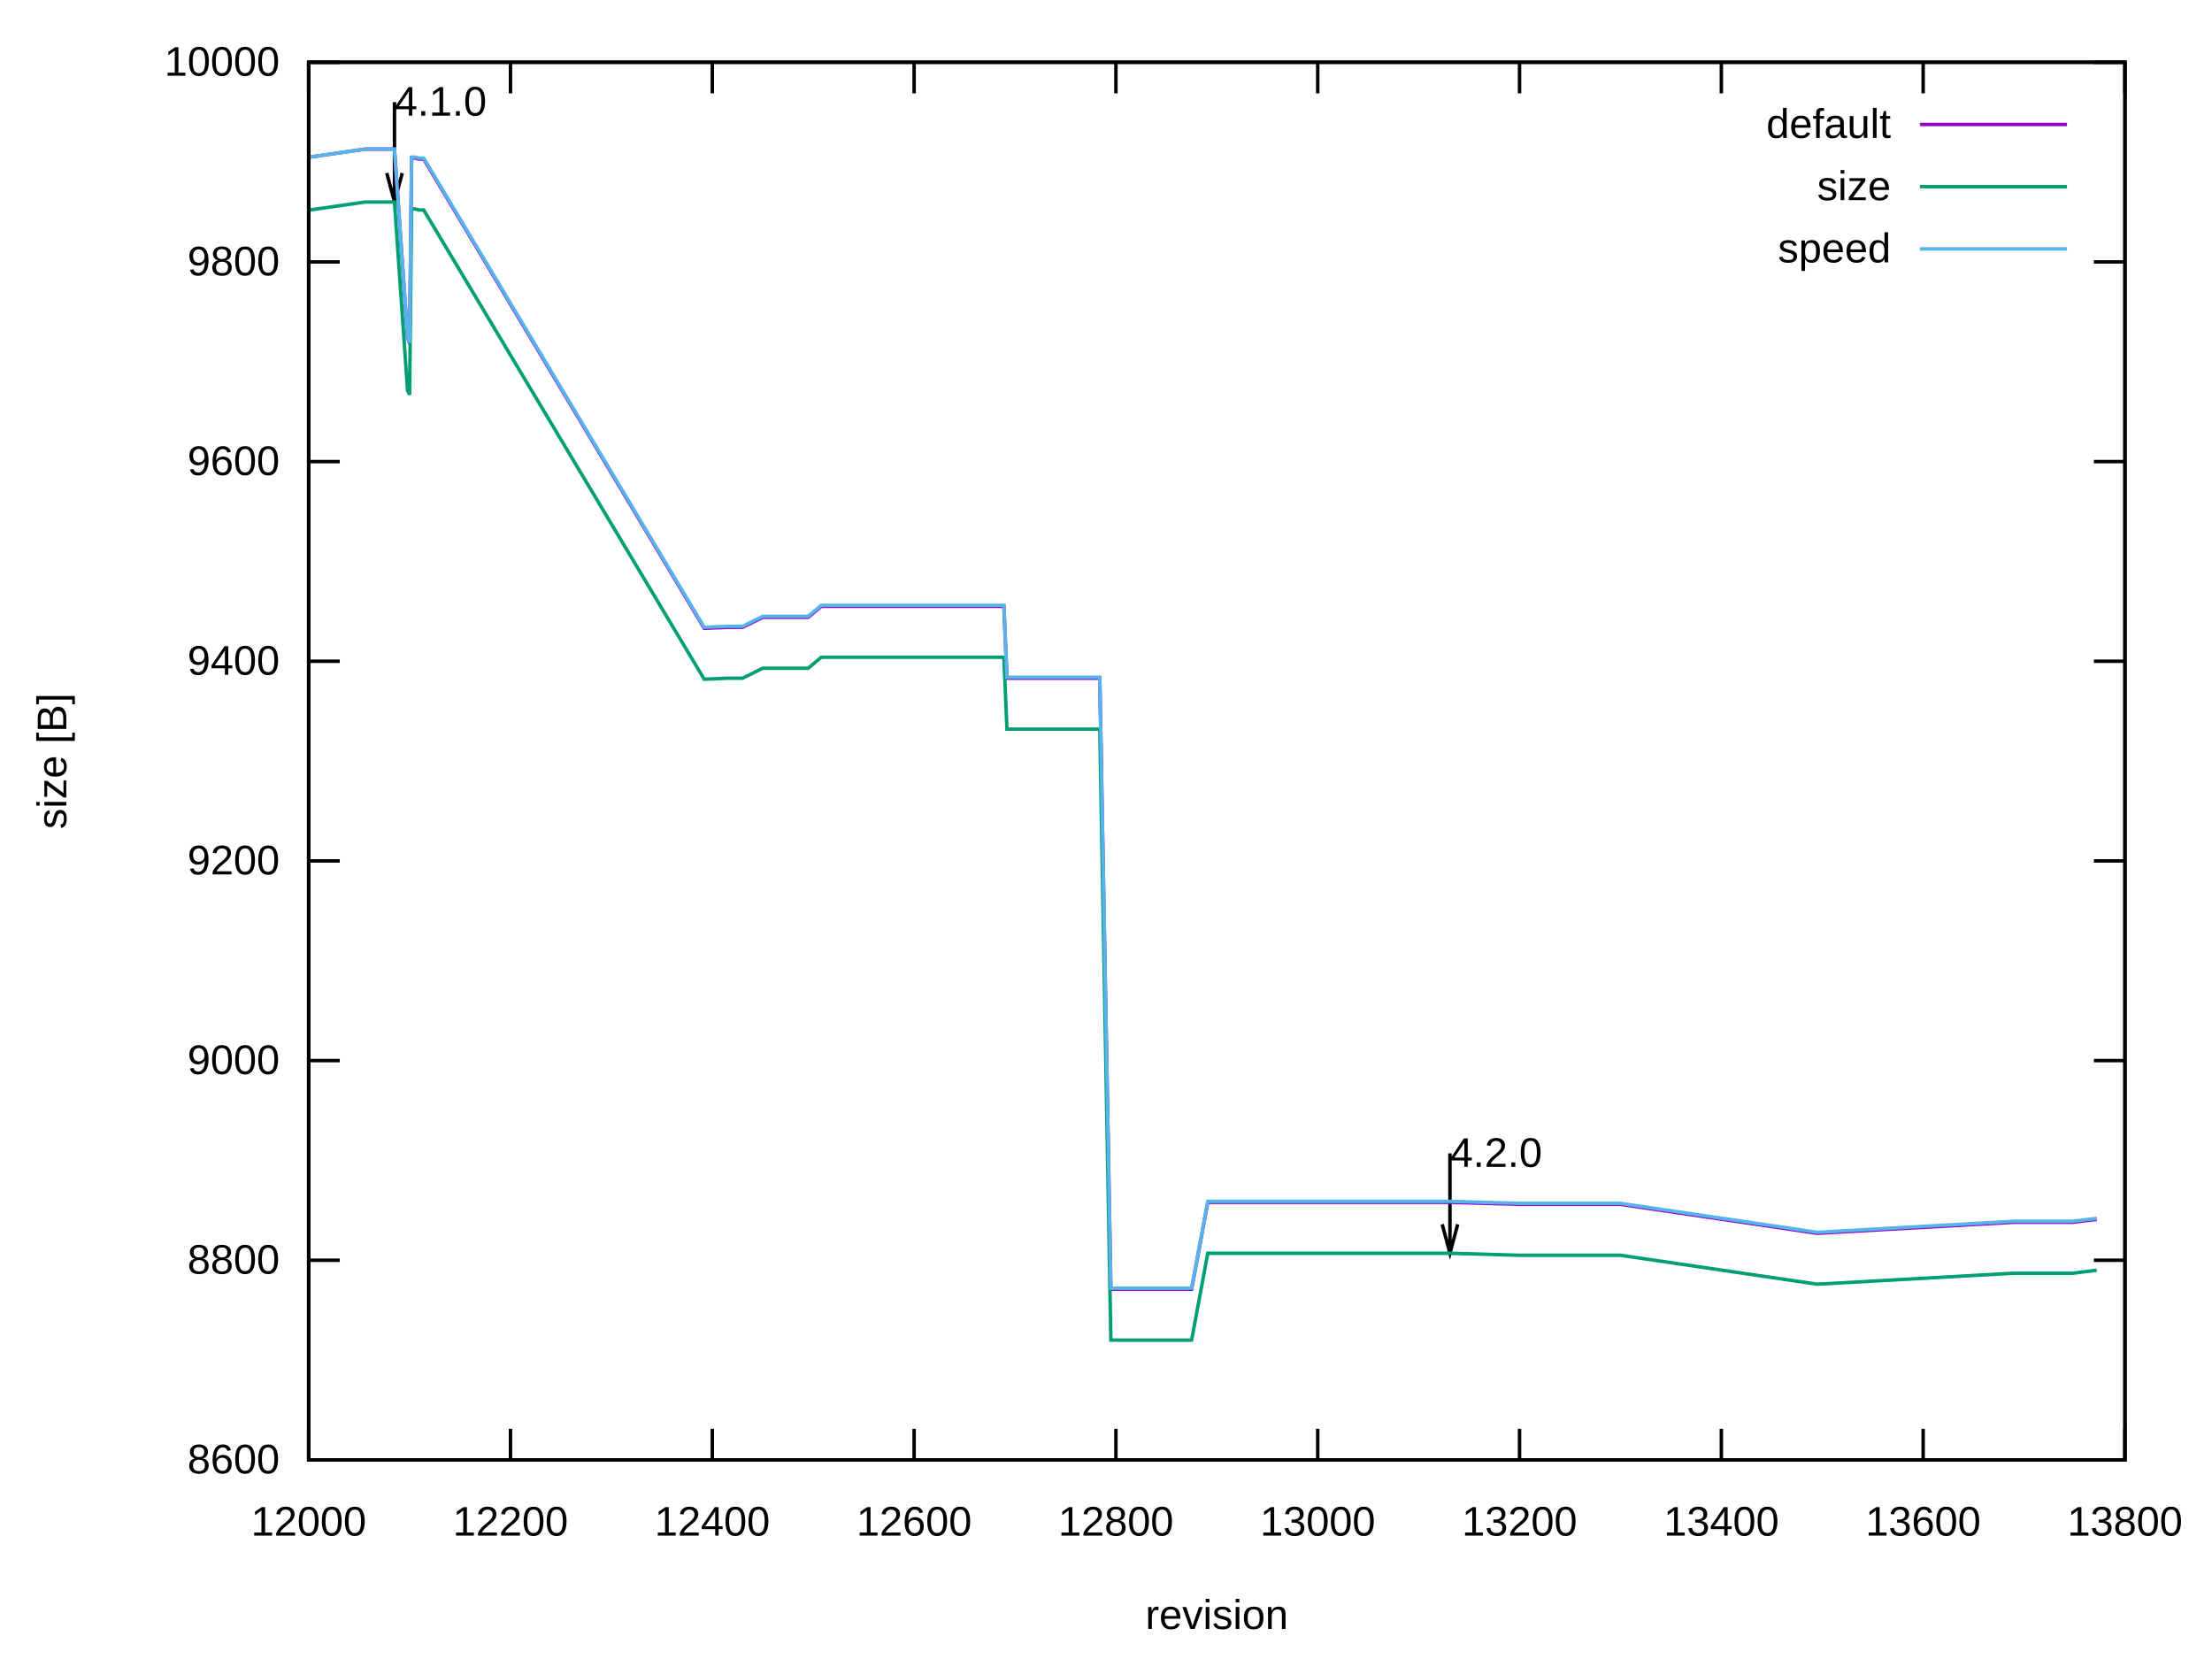
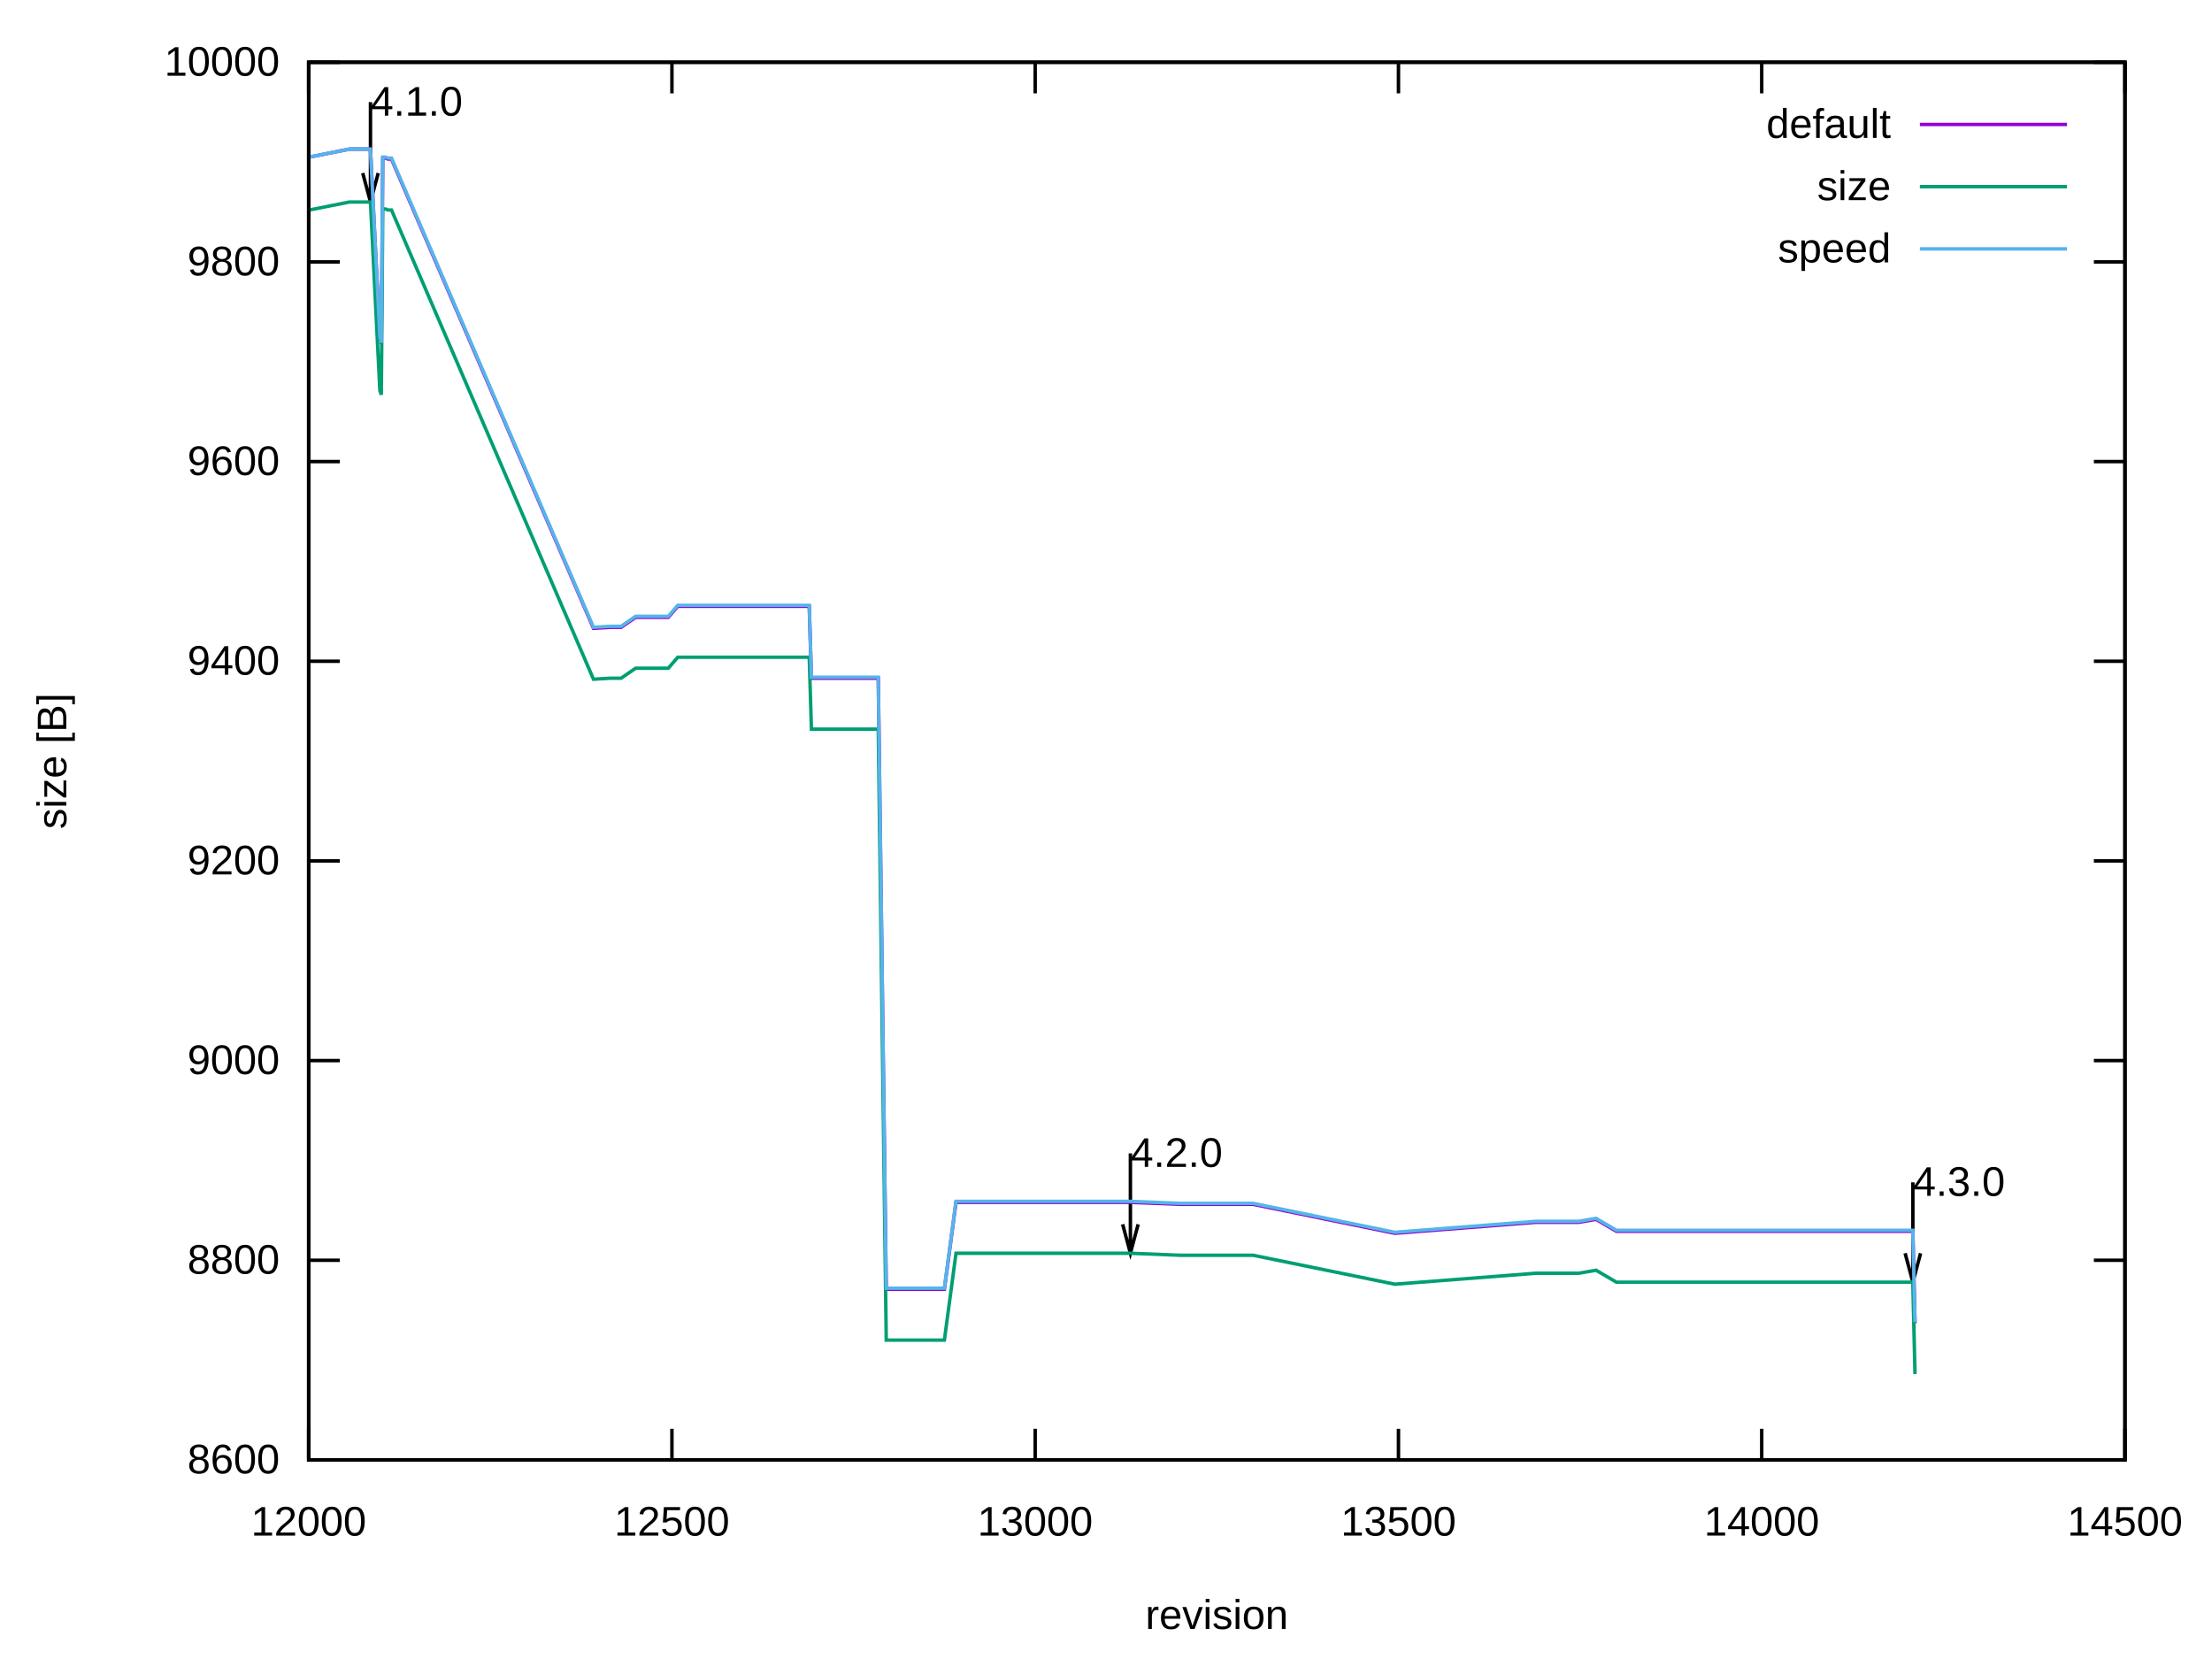
<svg xmlns="http://www.w3.org/2000/svg" xmlns:xlink="http://www.w3.org/1999/xlink" width="640" height="480" viewBox="0 0 640 480">
  <g id="gnuplot_canvas">
    <rect x="0" y="0" width="640" height="480" fill="none" />
    <defs>
      <circle id="gpDot" r="0.5" stroke-width="0.5" stroke="currentColor" />
      <path id="gpPt0" stroke-width="0.222" stroke="currentColor" d="M-1,0 h2 M0,-1 v2" />
      <path id="gpPt1" stroke-width="0.222" stroke="currentColor" d="M-1,-1 L1,1 M1,-1 L-1,1" />
      <path id="gpPt2" stroke-width="0.222" stroke="currentColor" d="M-1,0 L1,0 M0,-1 L0,1 M-1,-1 L1,1 M-1,1 L1,-1" />
      <rect id="gpPt3" stroke-width="0.222" stroke="currentColor" x="-1" y="-1" width="2" height="2" />
      <rect id="gpPt4" stroke-width="0.222" stroke="currentColor" fill="currentColor" x="-1" y="-1" width="2" height="2" />
      <circle id="gpPt5" stroke-width="0.222" stroke="currentColor" cx="0" cy="0" r="1" />
      <use xlink:href="#gpPt5" id="gpPt6" fill="currentColor" stroke="none" />
      <path id="gpPt7" stroke-width="0.222" stroke="currentColor" d="M0,-1.33 L-1.33,0.67 L1.33,0.67 z" />
      <use xlink:href="#gpPt7" id="gpPt8" fill="currentColor" stroke="none" />
      <use xlink:href="#gpPt7" id="gpPt9" stroke="currentColor" transform="rotate(180)" />
      <use xlink:href="#gpPt9" id="gpPt10" fill="currentColor" stroke="none" />
      <use xlink:href="#gpPt3" id="gpPt11" stroke="currentColor" transform="rotate(45)" />
      <use xlink:href="#gpPt11" id="gpPt12" fill="currentColor" stroke="none" />
      <path id="gpPt13" stroke-width="0.222" stroke="currentColor" d="M0,1.330 L1.265,0.411 L0.782,-1.067 L-0.782,-1.076 L-1.265,0.411 z" />
      <use xlink:href="#gpPt13" id="gpPt14" fill="currentColor" stroke="none" />
      <filter id="textbox" filterUnits="objectBoundingBox" x="0" y="0" height="1" width="1">
        <feFlood flood-color="white" flood-opacity="1" result="bgnd" />
        <feComposite in="SourceGraphic" in2="bgnd" operator="atop" />
      </filter>
      <filter id="greybox" filterUnits="objectBoundingBox" x="0" y="0" height="1" width="1">
        <feFlood flood-color="lightgrey" flood-opacity="1" result="grey" />
        <feComposite in="SourceGraphic" in2="grey" operator="atop" />
      </filter>
    </defs>
    <g fill="none" color="white" stroke="currentColor" stroke-width="1.00" stroke-linecap="butt" stroke-linejoin="miter">
</g>
    <g fill="none" color="black" stroke="currentColor" stroke-width="1.00" stroke-linecap="butt" stroke-linejoin="miter">
      <path stroke="black" d="M89.31,422.40 L98.31,422.40 M614.82,422.40 L605.82,422.40  " />
      <g transform="translate(80.92,426.30)" stroke="none" fill="black" font-family="Arial" font-size="12.00" text-anchor="end">
        <text>
          <tspan font-family="Arial"> 8600</tspan>
        </text>
      </g>
    </g>
    <g fill="none" color="black" stroke="currentColor" stroke-width="1.00" stroke-linecap="butt" stroke-linejoin="miter">
      <path stroke="black" d="M89.31,364.63 L98.31,364.63 M614.82,364.63 L605.82,364.63  " />
      <g transform="translate(80.92,368.53)" stroke="none" fill="black" font-family="Arial" font-size="12.00" text-anchor="end">
        <text>
          <tspan font-family="Arial"> 8800</tspan>
        </text>
      </g>
    </g>
    <g fill="none" color="black" stroke="currentColor" stroke-width="1.00" stroke-linecap="butt" stroke-linejoin="miter">
      <path stroke="black" d="M89.31,306.86 L98.31,306.86 M614.82,306.86 L605.82,306.86  " />
      <g transform="translate(80.92,310.76)" stroke="none" fill="black" font-family="Arial" font-size="12.00" text-anchor="end">
        <text>
          <tspan font-family="Arial"> 9000</tspan>
        </text>
      </g>
    </g>
    <g fill="none" color="black" stroke="currentColor" stroke-width="1.00" stroke-linecap="butt" stroke-linejoin="miter">
      <path stroke="black" d="M89.31,249.09 L98.31,249.09 M614.82,249.09 L605.82,249.09  " />
      <g transform="translate(80.92,252.99)" stroke="none" fill="black" font-family="Arial" font-size="12.00" text-anchor="end">
        <text>
          <tspan font-family="Arial"> 9200</tspan>
        </text>
      </g>
    </g>
    <g fill="none" color="black" stroke="currentColor" stroke-width="1.00" stroke-linecap="butt" stroke-linejoin="miter">
      <path stroke="black" d="M89.31,191.32 L98.31,191.32 M614.82,191.32 L605.82,191.32  " />
      <g transform="translate(80.92,195.22)" stroke="none" fill="black" font-family="Arial" font-size="12.00" text-anchor="end">
        <text>
          <tspan font-family="Arial"> 9400</tspan>
        </text>
      </g>
    </g>
    <g fill="none" color="black" stroke="currentColor" stroke-width="1.00" stroke-linecap="butt" stroke-linejoin="miter">
      <path stroke="black" d="M89.31,133.55 L98.31,133.55 M614.82,133.55 L605.82,133.55  " />
      <g transform="translate(80.92,137.45)" stroke="none" fill="black" font-family="Arial" font-size="12.00" text-anchor="end">
        <text>
          <tspan font-family="Arial"> 9600</tspan>
        </text>
      </g>
    </g>
    <g fill="none" color="black" stroke="currentColor" stroke-width="1.00" stroke-linecap="butt" stroke-linejoin="miter">
      <path stroke="black" d="M89.31,75.78 L98.31,75.78 M614.82,75.78 L605.82,75.78  " />
      <g transform="translate(80.92,79.68)" stroke="none" fill="black" font-family="Arial" font-size="12.00" text-anchor="end">
        <text>
          <tspan font-family="Arial"> 9800</tspan>
        </text>
      </g>
    </g>
    <g fill="none" color="black" stroke="currentColor" stroke-width="1.00" stroke-linecap="butt" stroke-linejoin="miter">
      <path stroke="black" d="M89.31,18.01 L98.31,18.01 M614.82,18.01 L605.82,18.01  " />
      <g transform="translate(80.92,21.91)" stroke="none" fill="black" font-family="Arial" font-size="12.00" text-anchor="end">
        <text>
          <tspan font-family="Arial"> 10000</tspan>
        </text>
      </g>
    </g>
    <g fill="none" color="black" stroke="currentColor" stroke-width="1.00" stroke-linecap="butt" stroke-linejoin="miter">
      <path stroke="black" d="M89.31,422.40 L89.31,413.40 M89.31,18.01 L89.31,27.01  " />
      <g transform="translate(89.31,444.30)" stroke="none" fill="black" font-family="Arial" font-size="12.00" text-anchor="middle">
        <text>
          <tspan font-family="Arial"> 12000</tspan>
        </text>
      </g>
    </g>
    <g fill="none" color="black" stroke="currentColor" stroke-width="1.00" stroke-linecap="butt" stroke-linejoin="miter">
-       <path stroke="black" d="M147.70,422.40 L147.70,413.40 M147.70,18.01 L147.70,27.01  " />
-       <g transform="translate(147.70,444.30)" stroke="none" fill="black" font-family="Arial" font-size="12.00" text-anchor="middle">
-         <text>
-           <tspan font-family="Arial"> 12200</tspan>
-         </text>
-       </g>
-     </g>
-     <g fill="none" color="black" stroke="currentColor" stroke-width="1.00" stroke-linecap="butt" stroke-linejoin="miter">
-       <path stroke="black" d="M206.09,422.40 L206.09,413.40 M206.09,18.01 L206.09,27.01  " />
-       <g transform="translate(206.09,444.30)" stroke="none" fill="black" font-family="Arial" font-size="12.00" text-anchor="middle">
-         <text>
-           <tspan font-family="Arial"> 12400</tspan>
-         </text>
-       </g>
-     </g>
-     <g fill="none" color="black" stroke="currentColor" stroke-width="1.00" stroke-linecap="butt" stroke-linejoin="miter">
-       <path stroke="black" d="M264.48,422.40 L264.48,413.40 M264.48,18.01 L264.48,27.01  " />
-       <g transform="translate(264.48,444.30)" stroke="none" fill="black" font-family="Arial" font-size="12.00" text-anchor="middle">
-         <text>
-           <tspan font-family="Arial"> 12600</tspan>
-         </text>
-       </g>
-     </g>
-     <g fill="none" color="black" stroke="currentColor" stroke-width="1.00" stroke-linecap="butt" stroke-linejoin="miter">
-       <path stroke="black" d="M322.87,422.40 L322.87,413.40 M322.87,18.01 L322.87,27.01  " />
-       <g transform="translate(322.87,444.30)" stroke="none" fill="black" font-family="Arial" font-size="12.00" text-anchor="middle">
-         <text>
-           <tspan font-family="Arial"> 12800</tspan>
-         </text>
-       </g>
-     </g>
-     <g fill="none" color="black" stroke="currentColor" stroke-width="1.00" stroke-linecap="butt" stroke-linejoin="miter">
-       <path stroke="black" d="M381.26,422.40 L381.26,413.40 M381.26,18.01 L381.26,27.01  " />
-       <g transform="translate(381.26,444.30)" stroke="none" fill="black" font-family="Arial" font-size="12.00" text-anchor="middle">
+       <path stroke="black" d="M194.41,422.40 L194.41,413.40 M194.41,18.01 L194.41,27.01  " />
+       <g transform="translate(194.41,444.30)" stroke="none" fill="black" font-family="Arial" font-size="12.00" text-anchor="middle">
+         <text>
+           <tspan font-family="Arial"> 12500</tspan>
+         </text>
+       </g>
+     </g>
+     <g fill="none" color="black" stroke="currentColor" stroke-width="1.00" stroke-linecap="butt" stroke-linejoin="miter">
+       <path stroke="black" d="M299.51,422.40 L299.51,413.40 M299.51,18.01 L299.51,27.01  " />
+       <g transform="translate(299.51,444.30)" stroke="none" fill="black" font-family="Arial" font-size="12.00" text-anchor="middle">
        <text>
          <tspan font-family="Arial"> 13000</tspan>
        </text>
      </g>
    </g>
    <g fill="none" color="black" stroke="currentColor" stroke-width="1.00" stroke-linecap="butt" stroke-linejoin="miter">
-       <path stroke="black" d="M439.65,422.40 L439.65,413.40 M439.65,18.01 L439.65,27.01  " />
-       <g transform="translate(439.65,444.30)" stroke="none" fill="black" font-family="Arial" font-size="12.00" text-anchor="middle">
-         <text>
-           <tspan font-family="Arial"> 13200</tspan>
-         </text>
-       </g>
-     </g>
-     <g fill="none" color="black" stroke="currentColor" stroke-width="1.00" stroke-linecap="butt" stroke-linejoin="miter">
-       <path stroke="black" d="M498.04,422.40 L498.04,413.40 M498.04,18.01 L498.04,27.01  " />
-       <g transform="translate(498.04,444.30)" stroke="none" fill="black" font-family="Arial" font-size="12.00" text-anchor="middle">
-         <text>
-           <tspan font-family="Arial"> 13400</tspan>
-         </text>
-       </g>
-     </g>
-     <g fill="none" color="black" stroke="currentColor" stroke-width="1.00" stroke-linecap="butt" stroke-linejoin="miter">
-       <path stroke="black" d="M556.43,422.40 L556.43,413.40 M556.43,18.01 L556.43,27.01  " />
-       <g transform="translate(556.43,444.30)" stroke="none" fill="black" font-family="Arial" font-size="12.00" text-anchor="middle">
-         <text>
-           <tspan font-family="Arial"> 13600</tspan>
+       <path stroke="black" d="M404.62,422.40 L404.62,413.40 M404.62,18.01 L404.62,27.01  " />
+       <g transform="translate(404.62,444.30)" stroke="none" fill="black" font-family="Arial" font-size="12.00" text-anchor="middle">
+         <text>
+           <tspan font-family="Arial"> 13500</tspan>
+         </text>
+       </g>
+     </g>
+     <g fill="none" color="black" stroke="currentColor" stroke-width="1.00" stroke-linecap="butt" stroke-linejoin="miter">
+       <path stroke="black" d="M509.72,422.40 L509.72,413.40 M509.72,18.01 L509.72,27.01  " />
+       <g transform="translate(509.72,444.30)" stroke="none" fill="black" font-family="Arial" font-size="12.00" text-anchor="middle">
+         <text>
+           <tspan font-family="Arial"> 14000</tspan>
        </text>
      </g>
    </g>
    <g fill="none" color="black" stroke="currentColor" stroke-width="1.00" stroke-linecap="butt" stroke-linejoin="miter">
      <path stroke="black" d="M614.82,422.40 L614.82,413.40 M614.82,18.01 L614.82,27.01  " />
      <g transform="translate(614.82,444.30)" stroke="none" fill="black" font-family="Arial" font-size="12.00" text-anchor="middle">
        <text>
-           <tspan font-family="Arial"> 13800</tspan>
+           <tspan font-family="Arial"> 14500</tspan>
        </text>
      </g>
    </g>
    <g fill="none" color="black" stroke="currentColor" stroke-width="1.00" stroke-linecap="butt" stroke-linejoin="miter">
</g>
    <g fill="none" color="black" stroke="currentColor" stroke-width="1.00" stroke-linecap="butt" stroke-linejoin="miter">
      <path stroke="black" d="M89.31,18.01 L89.31,422.40 L614.82,422.40 L614.82,18.01 L89.31,18.01 Z  " />
-       <g transform="translate(114.13,33.46)" stroke="none" fill="black" font-family="Arial" font-size="12.00" text-anchor="start">
+       <g transform="translate(107.18,33.46)" stroke="none" fill="black" font-family="Arial" font-size="12.00" text-anchor="start">
        <text>
          <tspan font-family="Arial">4.1.0</tspan>
        </text>
      </g>
-       <g transform="translate(419.51,337.62)" stroke="none" fill="black" font-family="Arial" font-size="12.00" text-anchor="start">
+       <g transform="translate(327.05,337.62)" stroke="none" fill="black" font-family="Arial" font-size="12.00" text-anchor="start">
        <text>
          <tspan font-family="Arial">4.2.0</tspan>
        </text>
      </g>
-       <path stroke="black" d="M111.90,50.07 L114.14,58.44 L116.38,50.07 M114.14,29.55 L114.14,58.44 M417.28,354.23 L419.52,362.60 L421.76,354.23   M419.52,333.71 L419.52,362.60  " />
+       <g transform="translate(553.44,346.00)" stroke="none" fill="black" font-family="Arial" font-size="12.00" text-anchor="start">
+         <text>
+           <tspan font-family="Arial">4.3.0</tspan>
+         </text>
+       </g>
+       <path stroke="black" d="M104.95,50.07 L107.19,58.44 L109.43,50.07 M107.19,29.55 L107.19,58.44 M324.82,354.23 L327.06,362.60 L329.30,354.23   M327.06,333.71 L327.06,362.60 M551.21,362.61 L553.45,370.97 L555.69,362.61 M553.45,342.09 L553.45,370.97  " />
    </g>
    <g fill="none" color="black" stroke="currentColor" stroke-width="1.00" stroke-linecap="butt" stroke-linejoin="miter">
      <g transform="translate(19.18,220.21) rotate(270)" stroke="none" fill="black" font-family="Arial" font-size="12.00" text-anchor="middle">
        <text>
          <tspan font-family="Arial">size [B]</tspan>
        </text>
      </g>
    </g>
    <g fill="none" color="black" stroke="currentColor" stroke-width="1.00" stroke-linecap="butt" stroke-linejoin="miter">
      <g transform="translate(352.06,471.30)" stroke="none" fill="black" font-family="Arial" font-size="12.00" text-anchor="middle">
        <text>
          <tspan font-family="Arial">revision</tspan>
        </text>
      </g>
    </g>
    <g fill="none" color="black" stroke="currentColor" stroke-width="1.00" stroke-linecap="butt" stroke-linejoin="miter">
</g>
    <g id="gnuplot_plot_1">
      <g fill="none" color="black" stroke="currentColor" stroke-width="1.00" stroke-linecap="butt" stroke-linejoin="miter">
        <g transform="translate(547.09,39.91)" stroke="none" fill="black" font-family="Arial" font-size="12.00" text-anchor="end">
          <text>
            <tspan font-family="Arial">default</tspan>
          </text>
        </g>
      </g>
      <g fill="none" color="black" stroke="currentColor" stroke-width="1.00" stroke-linecap="butt" stroke-linejoin="miter">
-         <path stroke="rgb(148,   0, 211)" d="M555.48,36.01 L598.04,36.01 M89.60,45.45 L105.66,43.14 L114.13,43.14 L117.92,97.73 L118.51,99.47 L119.09,45.74   L120.26,45.74 L121.13,46.03 L122.59,46.03 L203.75,181.79 L210.47,181.50 L214.85,181.50 L220.69,178.61 L224.77,178.61   L231.78,178.61 L233.83,178.61 L237.62,175.43 L276.74,175.43 L285.79,175.43 L290.46,175.43 L291.34,196.23 L307.10,196.23   L318.20,196.23 L321.41,373.01 L330.75,373.01 L340.97,373.01 L344.77,373.01 L349.44,347.88 L352.07,347.88 L372.21,347.88   L419.51,347.88 L439.65,348.45 L468.85,348.45 L525.78,356.83 L582.41,353.65 L585.33,353.65 L588.25,353.65 L599.64,353.65   L606.65,352.79  " />
+         <path stroke="rgb(148,   0, 211)" d="M555.48,36.01 L598.04,36.01 M89.52,45.45 L101.08,43.14 L107.18,43.14 L109.91,97.73 L110.33,99.47 L110.75,45.74   L111.59,45.74 L112.22,46.03 L113.27,46.03 L171.71,181.79 L176.54,181.50 L179.70,181.50 L183.90,178.61 L186.84,178.61   L191.89,178.61 L193.36,178.61 L196.09,175.43 L224.26,175.43 L230.78,175.43 L234.14,175.43 L234.77,196.23 L246.12,196.23   L254.11,196.23 L256.42,373.01 L263.15,373.01 L270.51,373.01 L273.24,373.01 L276.60,347.88 L278.49,347.88 L293.00,347.88   L327.05,347.88 L341.55,348.45 L362.58,348.45 L403.56,356.83 L444.34,353.65 L446.45,353.65 L448.55,353.65 L456.75,353.65   L461.79,352.79 L467.68,356.25 L488.70,356.25 L509.72,356.25 L548.40,356.25 L553.44,356.25 L554.07,382.83  " />
      </g>
    </g>
    <g id="gnuplot_plot_2">
      <g fill="none" color="black" stroke="currentColor" stroke-width="1.00" stroke-linecap="butt" stroke-linejoin="miter">
        <g transform="translate(547.09,57.91)" stroke="none" fill="black" font-family="Arial" font-size="12.00" text-anchor="end">
          <text>
            <tspan font-family="Arial">size</tspan>
          </text>
        </g>
      </g>
      <g fill="none" color="black" stroke="currentColor" stroke-width="1.00" stroke-linecap="butt" stroke-linejoin="miter">
-         <path stroke="rgb(  0, 158, 115)" d="M555.48,54.01 L598.04,54.01 M89.60,60.76 L105.66,58.45 L114.13,58.45 L117.92,113.04 L118.51,114.20 L119.09,60.47   L120.26,60.47 L121.13,60.76 L122.59,60.76 L203.75,196.52 L210.47,196.23 L214.85,196.23 L220.69,193.34 L224.77,193.34   L231.78,193.34 L233.83,193.34 L237.62,190.16 L276.74,190.16 L285.79,190.16 L290.46,190.16 L291.34,210.96 L307.10,210.96   L318.20,210.96 L321.41,387.74 L330.75,387.74 L340.97,387.74 L344.77,387.74 L349.44,362.61 L352.07,362.61 L372.21,362.61   L419.51,362.61 L439.65,363.19 L468.85,363.19 L525.78,371.56 L582.41,368.39 L585.33,368.39 L588.25,368.39 L599.64,368.39   L606.65,367.52  " />
+         <path stroke="rgb(  0, 158, 115)" d="M555.48,54.01 L598.04,54.01 M89.52,60.76 L101.08,58.45 L107.18,58.45 L109.91,113.04 L110.33,114.20 L110.75,60.47   L111.59,60.47 L112.22,60.76 L113.27,60.76 L171.71,196.52 L176.54,196.23 L179.70,196.23 L183.90,193.34 L186.84,193.34   L191.89,193.34 L193.36,193.34 L196.09,190.16 L224.26,190.16 L230.78,190.16 L234.14,190.16 L234.77,210.96 L246.12,210.96   L254.11,210.96 L256.42,387.74 L263.15,387.74 L270.51,387.74 L273.24,387.74 L276.60,362.61 L278.49,362.61 L293.00,362.61   L327.05,362.61 L341.55,363.19 L362.58,363.19 L403.56,371.56 L444.34,368.39 L446.45,368.39 L448.55,368.39 L456.75,368.39   L461.79,367.52 L467.68,370.98 L488.70,370.98 L509.72,370.98 L548.40,370.98 L553.44,370.98 L554.07,397.56  " />
      </g>
    </g>
    <g id="gnuplot_plot_3">
      <g fill="none" color="black" stroke="currentColor" stroke-width="1.00" stroke-linecap="butt" stroke-linejoin="miter">
        <g transform="translate(547.09,75.91)" stroke="none" fill="black" font-family="Arial" font-size="12.00" text-anchor="end">
          <text>
            <tspan font-family="Arial">speed</tspan>
          </text>
        </g>
      </g>
      <g fill="none" color="black" stroke="currentColor" stroke-width="1.00" stroke-linecap="butt" stroke-linejoin="miter">
-         <path stroke="rgb( 86, 180, 233)" d="M555.48,72.01 L598.04,72.01 M89.60,45.45 L105.66,43.14 L114.13,43.14 L117.92,97.44 L118.51,99.18 L119.09,45.45   L120.26,45.45 L121.13,45.74 L122.59,45.74 L203.75,181.50 L210.47,181.21 L214.85,181.21 L220.69,178.32 L224.77,178.32   L231.78,178.32 L233.83,178.32 L237.62,175.14 L276.74,175.14 L285.79,175.14 L290.46,175.14 L291.34,195.94 L307.10,195.94   L318.20,195.94 L321.41,372.72 L330.75,372.72 L340.97,372.72 L344.77,372.72 L349.44,347.59 L352.07,347.59 L372.21,347.59   L419.51,347.59 L439.65,348.17 L468.85,348.17 L525.78,356.54 L582.41,353.36 L585.33,353.36 L588.25,353.36 L599.64,353.36   L606.65,352.50  " />
+         <path stroke="rgb( 86, 180, 233)" d="M555.48,72.01 L598.04,72.01 M89.52,45.45 L101.08,43.14 L107.18,43.14 L109.91,97.44 L110.33,99.18 L110.75,45.45   L111.59,45.45 L112.22,45.74 L113.27,45.74 L171.71,181.50 L176.54,181.21 L179.70,181.21 L183.90,178.32 L186.84,178.32   L191.89,178.32 L193.36,178.32 L196.09,175.14 L224.26,175.14 L230.78,175.14 L234.14,175.14 L234.77,195.94 L246.12,195.94   L254.11,195.94 L256.42,372.72 L263.15,372.72 L270.51,372.72 L273.24,372.72 L276.60,347.59 L278.49,347.59 L293.00,347.59   L327.05,347.59 L341.55,348.17 L362.58,348.17 L403.56,356.54 L444.34,353.36 L446.45,353.36 L448.55,353.36 L456.75,353.36   L461.79,352.50 L467.68,355.96 L488.70,355.96 L509.72,355.96 L548.40,355.96 L553.44,355.96 L554.07,382.54  " />
      </g>
    </g>
    <g fill="none" color="white" stroke="rgb( 86, 180, 233)" stroke-width="2.00" stroke-linecap="butt" stroke-linejoin="miter">
</g>
    <g fill="none" color="black" stroke="currentColor" stroke-width="2.00" stroke-linecap="butt" stroke-linejoin="miter">
</g>
    <g fill="none" color="black" stroke="black" stroke-width="1.00" stroke-linecap="butt" stroke-linejoin="miter">
</g>
    <g fill="none" color="black" stroke="currentColor" stroke-width="1.00" stroke-linecap="butt" stroke-linejoin="miter">
      <path stroke="black" d="M89.31,18.01 L89.31,422.40 L614.82,422.40 L614.82,18.01 L89.31,18.01 Z  " />
    </g>
    <g fill="none" color="black" stroke="currentColor" stroke-width="1.00" stroke-linecap="butt" stroke-linejoin="miter">
</g>
  </g>
</svg>
